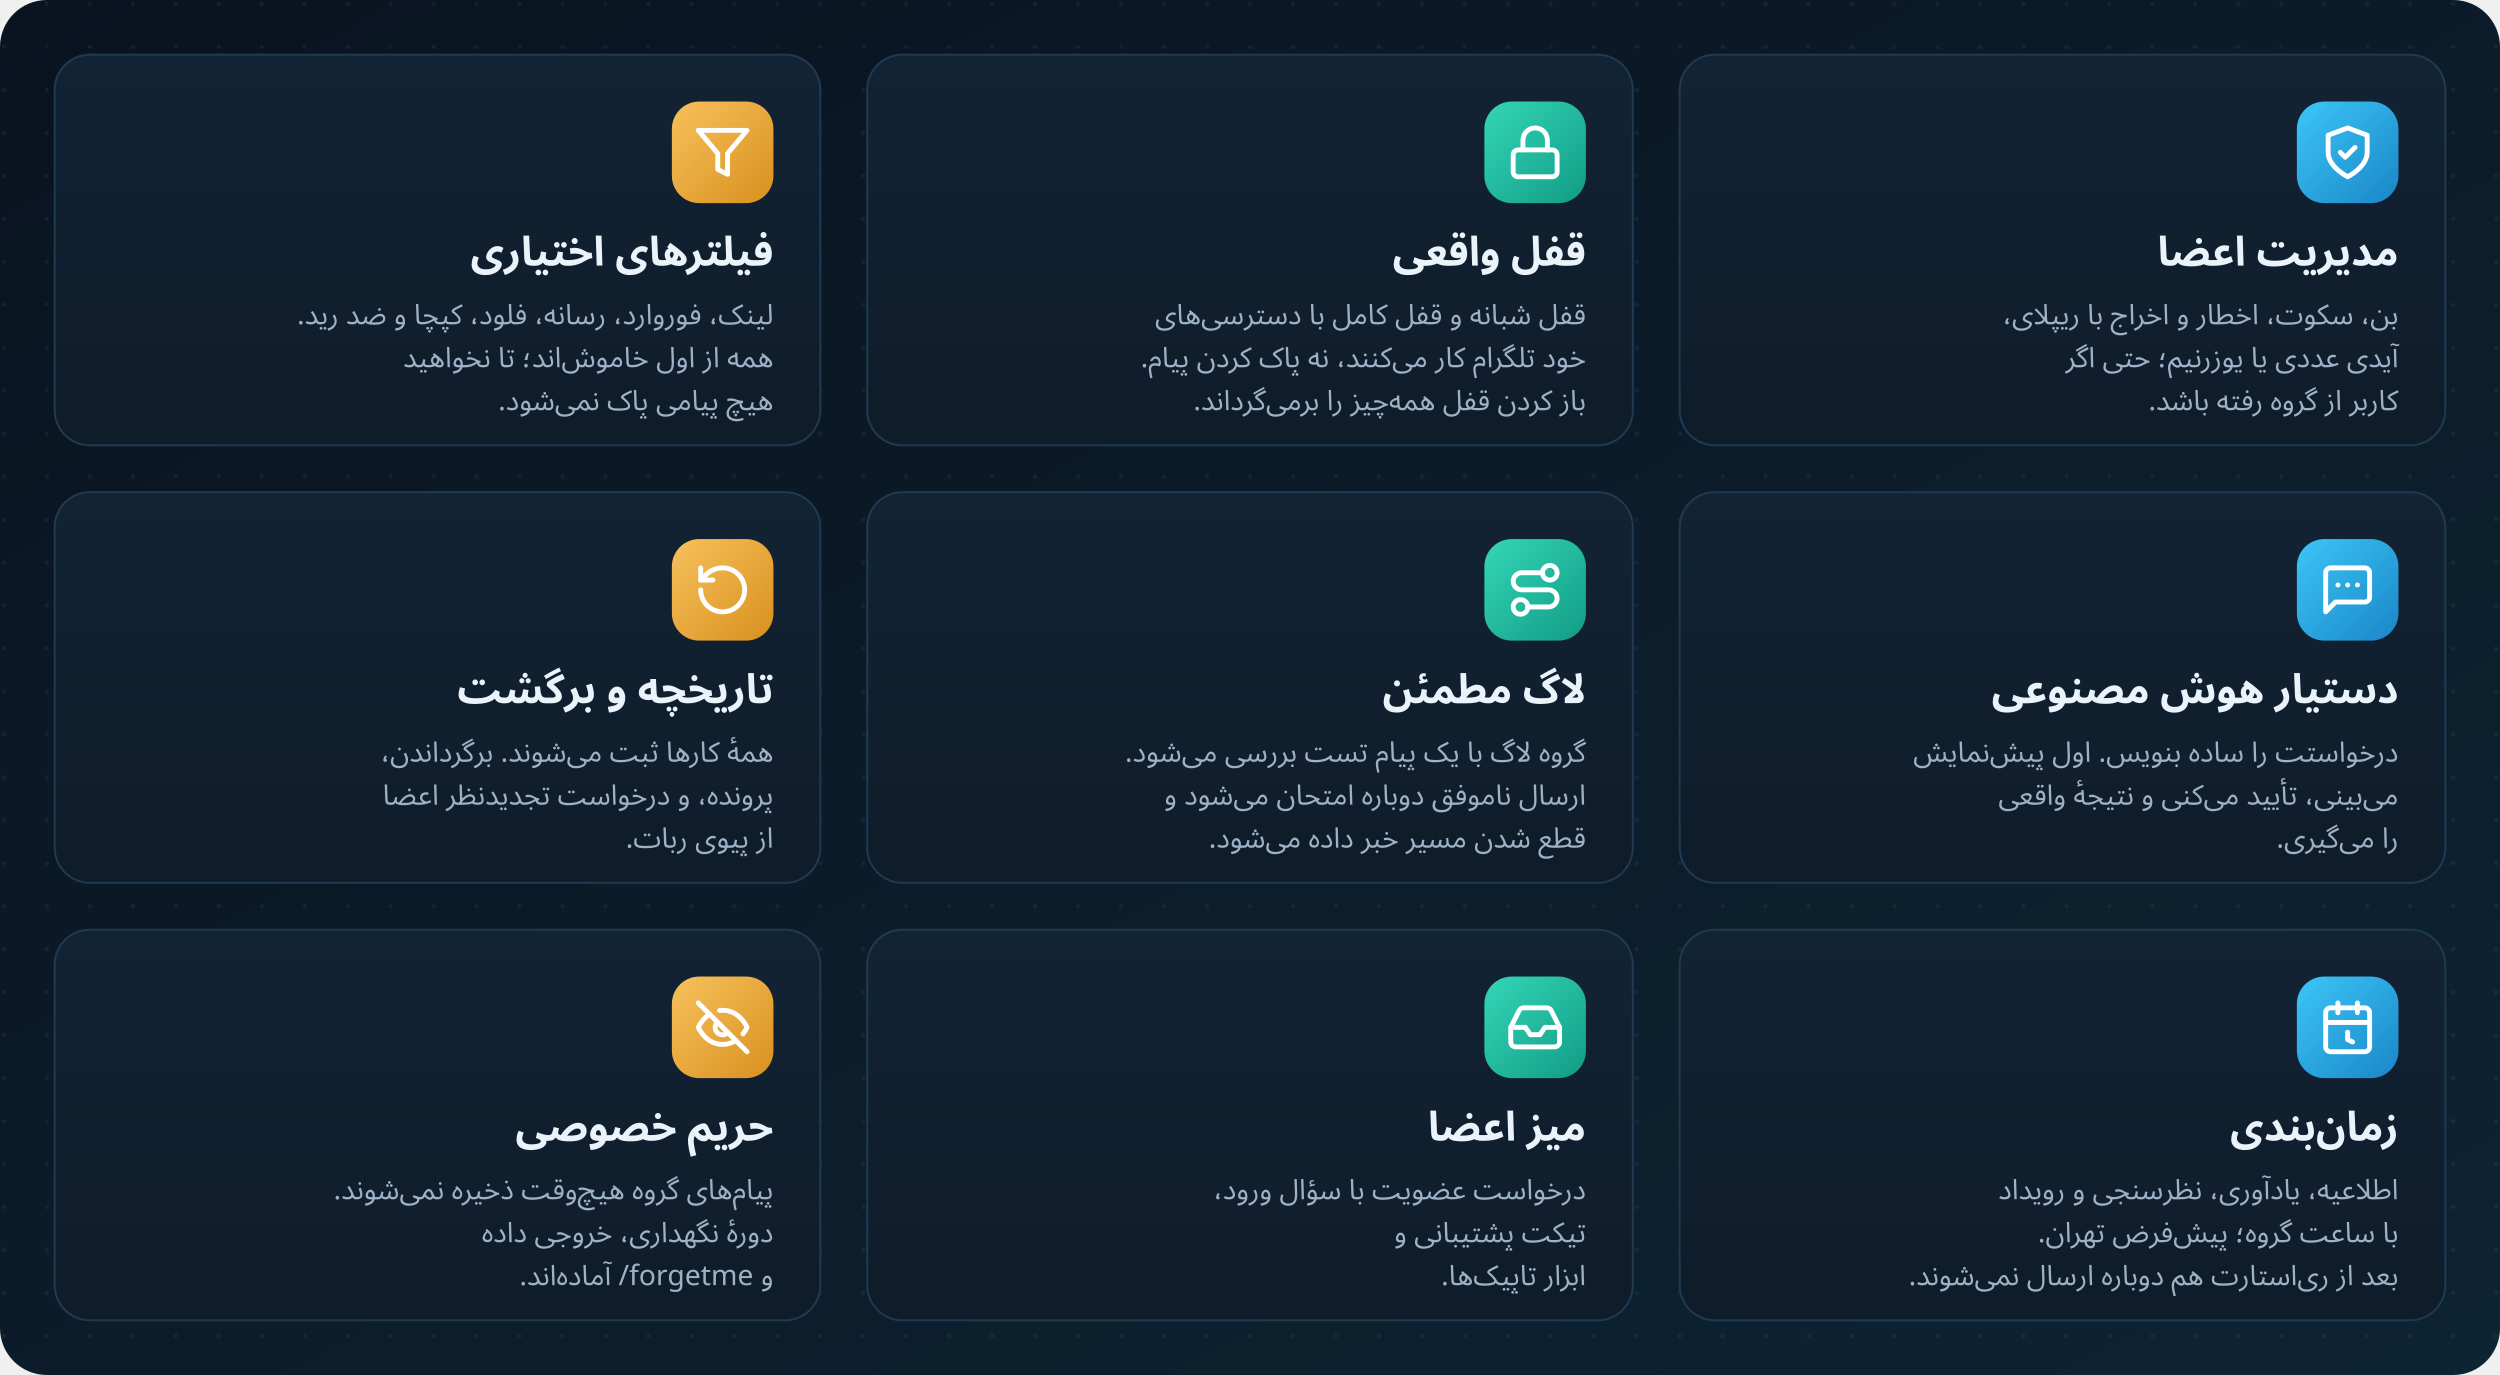
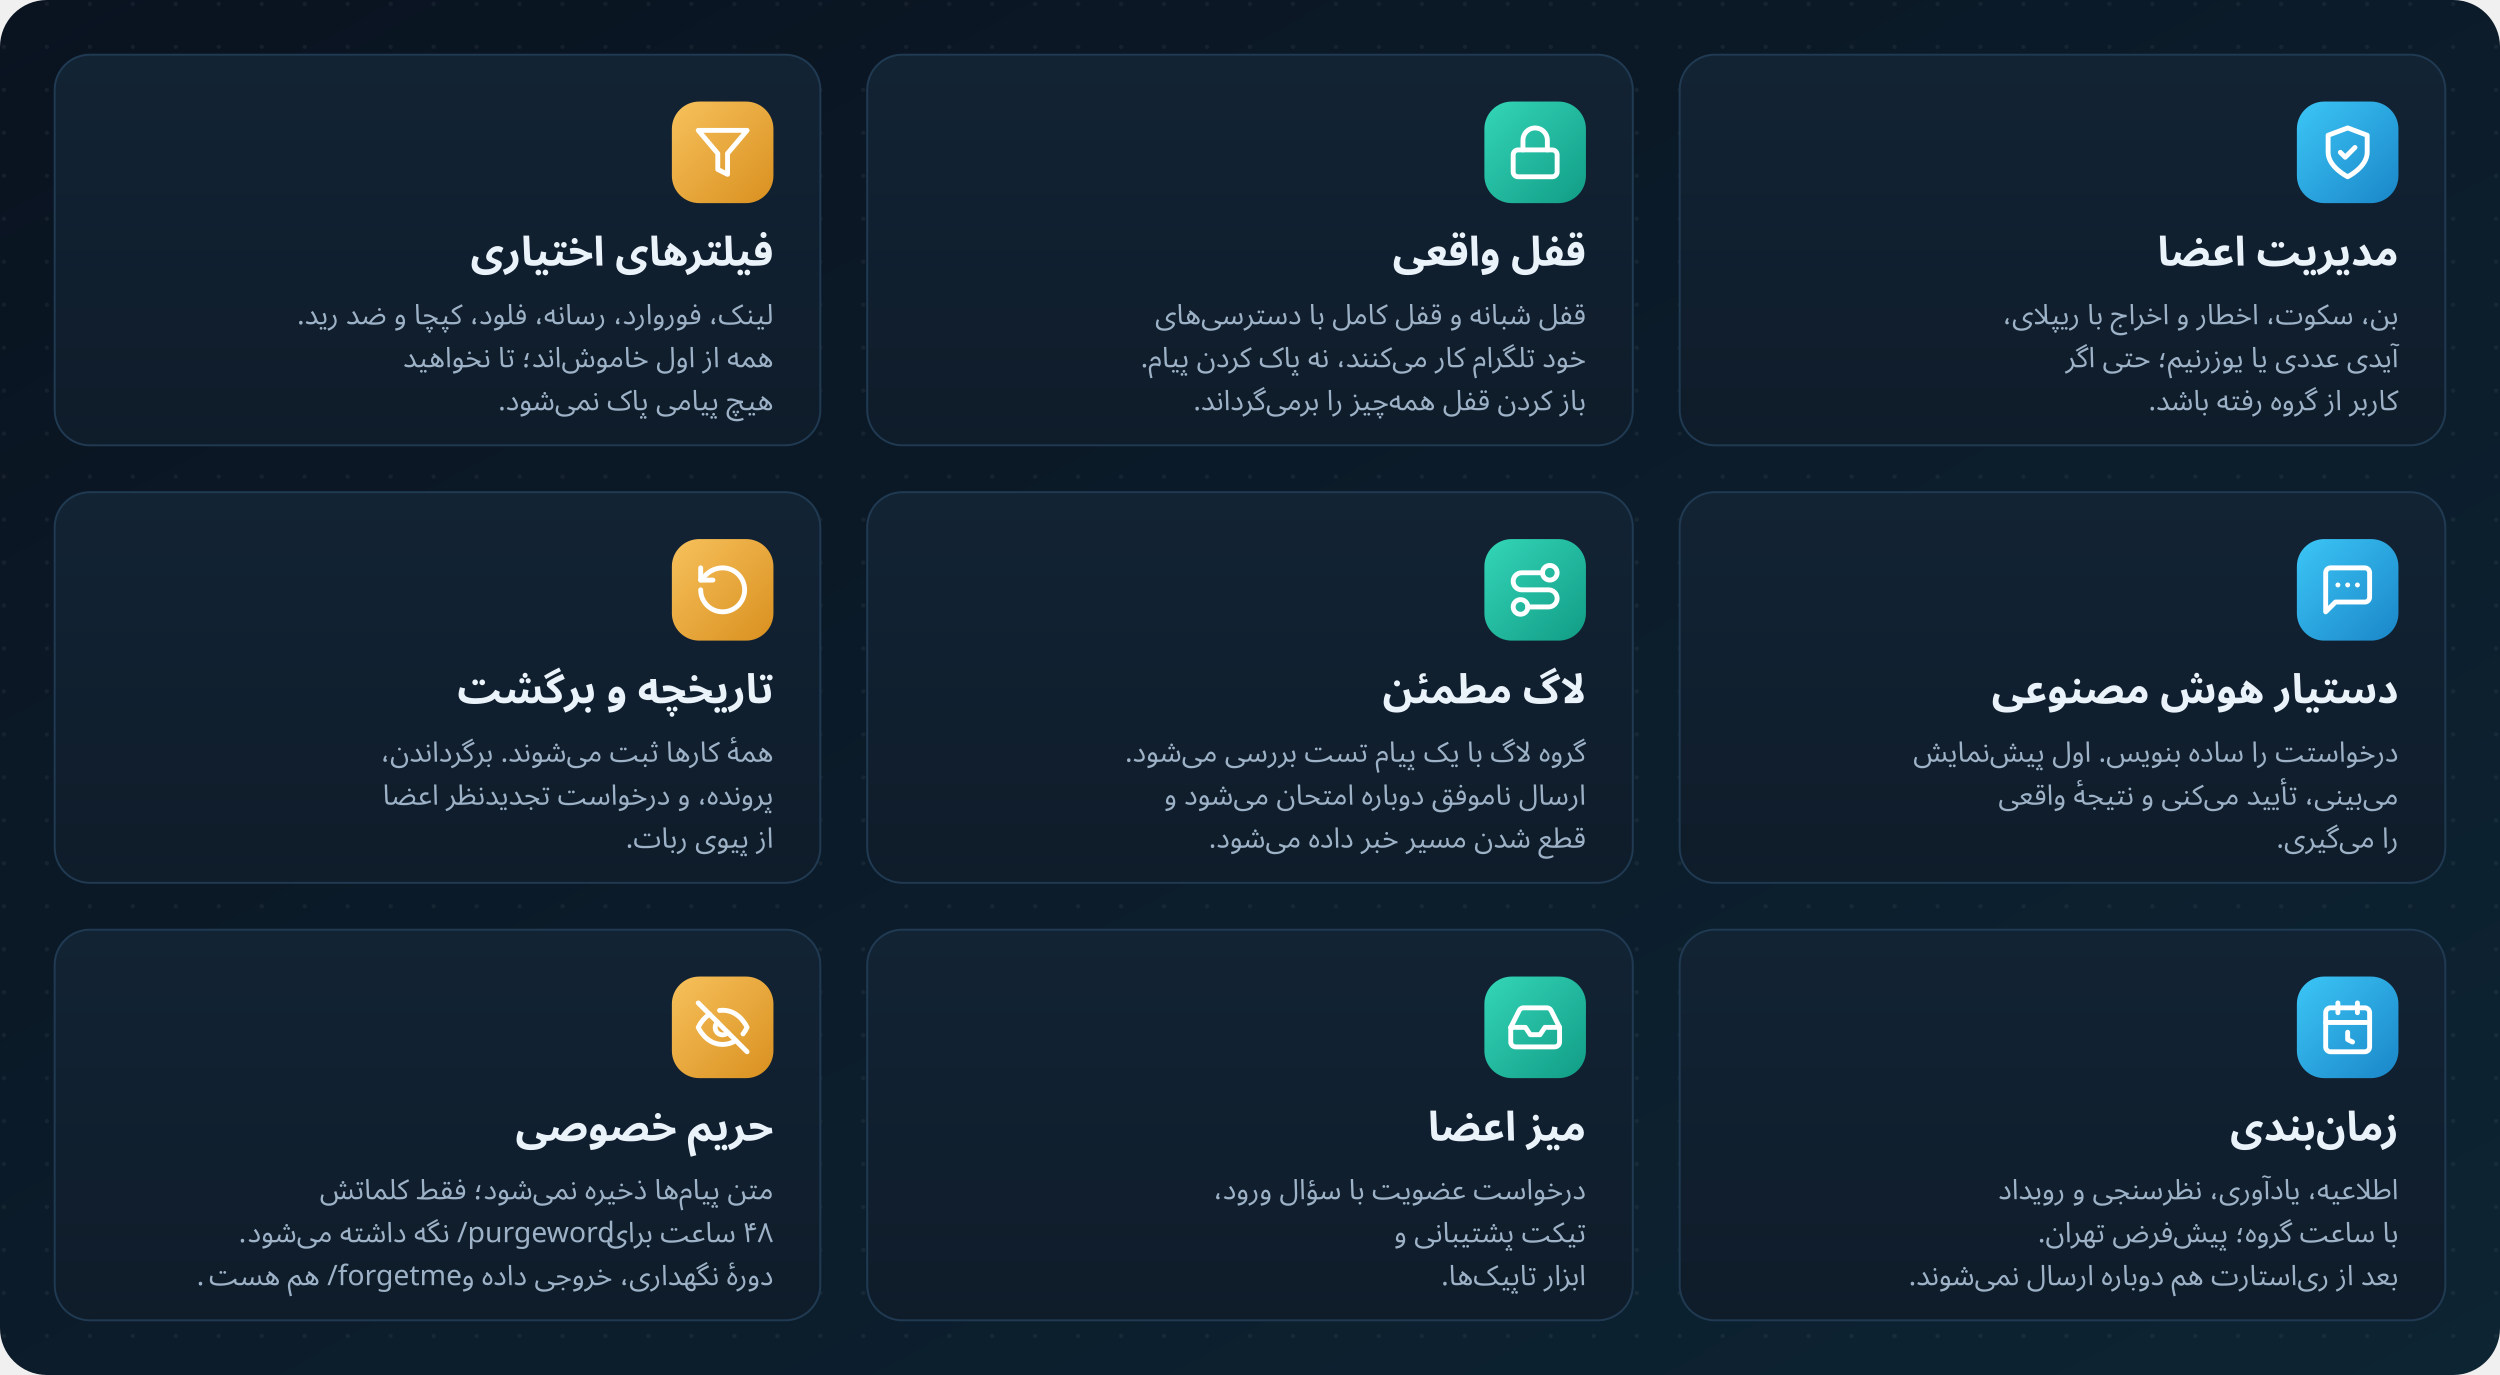
<svg xmlns="http://www.w3.org/2000/svg" width="1280" height="704" viewBox="0 0 1280 704" role="img" aria-label="امکانات">
  <defs>
    <linearGradient id="bg" x1="0" y1="0" x2="1" y2="1">
      <stop offset="0" stop-color="#0A1320" />
      <stop offset="1" stop-color="#0D2433" />
    </linearGradient>
    <linearGradient id="card" x1="0" y1="0" x2="0" y2="1">
      <stop offset="0" stop-color="#122334" />
      <stop offset="1" stop-color="#0F1C2A" />
    </linearGradient>
    <pattern id="dots" width="22" height="22" patternUnits="userSpaceOnUse">
      <circle cx="2" cy="2" r="1.1" fill="#FFFFFF" fill-opacity="0.05" />
    </pattern>
    <linearGradient id="g-blue" x1="0" y1="0" x2="1" y2="1">
      <stop offset="0" stop-color="#3CC6F6" />
      <stop offset="1" stop-color="#1A86C8" />
    </linearGradient>
    <linearGradient id="g-teal" x1="0" y1="0" x2="1" y2="1">
      <stop offset="0" stop-color="#34D6B8" />
      <stop offset="1" stop-color="#119C86" />
    </linearGradient>
    <linearGradient id="g-amber" x1="0" y1="0" x2="1" y2="1">
      <stop offset="0" stop-color="#F7C15C" />
      <stop offset="1" stop-color="#D9901F" />
    </linearGradient>
    <marker id="arrow" viewBox="0 0 10 10" refX="8" refY="5" markerWidth="7" markerHeight="7" orient="auto-start-reverse">
      <path d="M0 0 L10 5 L0 10 z" fill="#4A7A9C" />
    </marker>
  </defs>
  <rect width="1280" height="704" rx="24" fill="url(#bg)" />
  <rect width="1280" height="704" rx="24" fill="url(#dots)" />
  <rect x="860" y="28" width="392" height="200" rx="18" fill="url(#card)" stroke="#203A52" />
  <rect x="1176" y="52" width="52" height="52" rx="14.0" fill="url(#g-blue)" />
  <g transform="translate(1187.0 63.0) scale(1.250)" fill="none" stroke="#FFFFFF" stroke-width="2" stroke-linecap="round" stroke-linejoin="round">
    <path d="M12 22s8-4 8-10V5l-8-3-8 3v7c0 6 8 10 8 10z" />
    <path d="m9 12 2 2 4-4" />
  </g>
  <text x="1228" y="136" font-family="Vazirmatn, 'Segoe UI', Tahoma, 'Noto Sans Arabic', 'Geeza Pro', sans-serif" font-size="21" fill="#EAF2FA" font-weight="700" direction="rtl" text-anchor="start">مدیریت اعضا</text>
  <text x="1228" y="166" font-family="Vazirmatn, 'Segoe UI', Tahoma, 'Noto Sans Arabic', 'Geeza Pro', sans-serif" font-size="14.5" fill="#9DB2C7" direction="rtl" text-anchor="start">بن، سکوت، اخطار و اخراج با ریپلای،</text>
  <text x="1228" y="188" font-family="Vazirmatn, 'Segoe UI', Tahoma, 'Noto Sans Arabic', 'Geeza Pro', sans-serif" font-size="14.5" fill="#9DB2C7" direction="rtl" text-anchor="start">آیدی عددی یا یوزرنیم؛ حتی اگر</text>
  <text x="1228" y="210" font-family="Vazirmatn, 'Segoe UI', Tahoma, 'Noto Sans Arabic', 'Geeza Pro', sans-serif" font-size="14.5" fill="#9DB2C7" direction="rtl" text-anchor="start">کاربر از گروه رفته باشد⁦.⁩</text>
  <rect x="444" y="28" width="392" height="200" rx="18" fill="url(#card)" stroke="#203A52" />
  <rect x="760" y="52" width="52" height="52" rx="14.0" fill="url(#g-teal)" />
  <g transform="translate(771.0 63.0) scale(1.250)" fill="none" stroke="#FFFFFF" stroke-width="2" stroke-linecap="round" stroke-linejoin="round">
    <rect x="3" y="11" width="18" height="11" rx="2" />
    <path d="M7 11V7a5 5 0 0 1 10 0v4" />
  </g>
  <text x="812" y="136" font-family="Vazirmatn, 'Segoe UI', Tahoma, 'Noto Sans Arabic', 'Geeza Pro', sans-serif" font-size="21" fill="#EAF2FA" font-weight="700" direction="rtl" text-anchor="start">قفل واقعی</text>
  <text x="812" y="166" font-family="Vazirmatn, 'Segoe UI', Tahoma, 'Noto Sans Arabic', 'Geeza Pro', sans-serif" font-size="14.5" fill="#9DB2C7" direction="rtl" text-anchor="start">قفل شبانه و قفل کامل با دسترسی‌های</text>
  <text x="812" y="188" font-family="Vazirmatn, 'Segoe UI', Tahoma, 'Noto Sans Arabic', 'Geeza Pro', sans-serif" font-size="14.5" fill="#9DB2C7" direction="rtl" text-anchor="start">خود تلگرام کار می‌کنند، نه پاک کردن پیام⁦.⁩</text>
  <text x="812" y="210" font-family="Vazirmatn, 'Segoe UI', Tahoma, 'Noto Sans Arabic', 'Geeza Pro', sans-serif" font-size="14.5" fill="#9DB2C7" direction="rtl" text-anchor="start">باز کردن قفل همه‌چیز را برمی‌گرداند⁦.⁩</text>
  <rect x="28" y="28" width="392" height="200" rx="18" fill="url(#card)" stroke="#203A52" />
  <rect x="344" y="52" width="52" height="52" rx="14.0" fill="url(#g-amber)" />
  <g transform="translate(355.0 63.0) scale(1.250)" fill="none" stroke="#FFFFFF" stroke-width="2" stroke-linecap="round" stroke-linejoin="round">
    <path d="M22 3H2l8 9.46V19l4 2v-8.54L22 3z" />
  </g>
  <text x="396" y="136" font-family="Vazirmatn, 'Segoe UI', Tahoma, 'Noto Sans Arabic', 'Geeza Pro', sans-serif" font-size="21" fill="#EAF2FA" font-weight="700" direction="rtl" text-anchor="start">فیلترهای اختیاری</text>
  <text x="396" y="166" font-family="Vazirmatn, 'Segoe UI', Tahoma, 'Noto Sans Arabic', 'Geeza Pro', sans-serif" font-size="14.5" fill="#9DB2C7" direction="rtl" text-anchor="start">لینک، فوروارد، رسانه، فلود، کپچا و ضد رید⁦.⁩</text>
  <text x="396" y="188" font-family="Vazirmatn, 'Segoe UI', Tahoma, 'Noto Sans Arabic', 'Geeza Pro', sans-serif" font-size="14.5" fill="#9DB2C7" direction="rtl" text-anchor="start">همه از اول خاموش‌اند؛ تا نخواهید</text>
  <text x="396" y="210" font-family="Vazirmatn, 'Segoe UI', Tahoma, 'Noto Sans Arabic', 'Geeza Pro', sans-serif" font-size="14.5" fill="#9DB2C7" direction="rtl" text-anchor="start">هیچ پیامی پاک نمی‌شود⁦.⁩</text>
  <rect x="860" y="252" width="392" height="200" rx="18" fill="url(#card)" stroke="#203A52" />
  <rect x="1176" y="276" width="52" height="52" rx="14.0" fill="url(#g-blue)" />
  <g transform="translate(1187.0 287.0) scale(1.250)" fill="none" stroke="#FFFFFF" stroke-width="2" stroke-linecap="round" stroke-linejoin="round">
    <path d="M21 15a2 2 0 0 1-2 2H7l-4 4V5a2 2 0 0 1 2-2h14a2 2 0 0 1 2 2z" />
    <path d="M8 10h.01M12 10h.01M16 10h.01" />
  </g>
  <text x="1228" y="360" font-family="Vazirmatn, 'Segoe UI', Tahoma, 'Noto Sans Arabic', 'Geeza Pro', sans-serif" font-size="21" fill="#EAF2FA" font-weight="700" direction="rtl" text-anchor="start">دستیار هوش مصنوعی</text>
  <text x="1228" y="390" font-family="Vazirmatn, 'Segoe UI', Tahoma, 'Noto Sans Arabic', 'Geeza Pro', sans-serif" font-size="14.5" fill="#9DB2C7" direction="rtl" text-anchor="start">درخواستت را ساده بنویس⁦.⁩ اول پیش‌نمایش</text>
  <text x="1228" y="412" font-family="Vazirmatn, 'Segoe UI', Tahoma, 'Noto Sans Arabic', 'Geeza Pro', sans-serif" font-size="14.5" fill="#9DB2C7" direction="rtl" text-anchor="start">می‌بینی، تأیید می‌کنی و نتیجهٔ واقعی</text>
  <text x="1228" y="434" font-family="Vazirmatn, 'Segoe UI', Tahoma, 'Noto Sans Arabic', 'Geeza Pro', sans-serif" font-size="14.5" fill="#9DB2C7" direction="rtl" text-anchor="start">را می‌گیری⁦.⁩</text>
  <rect x="444" y="252" width="392" height="200" rx="18" fill="url(#card)" stroke="#203A52" />
  <rect x="760" y="276" width="52" height="52" rx="14.0" fill="url(#g-teal)" />
  <g transform="translate(771.0 287.0) scale(1.250)" fill="none" stroke="#FFFFFF" stroke-width="2" stroke-linecap="round" stroke-linejoin="round">
    <circle cx="6" cy="19" r="3" />
    <path d="M9 19h8.5a3.5 3.5 0 0 0 0-7h-11a3.5 3.5 0 0 1 0-7H15" />
    <circle cx="18" cy="5" r="3" />
  </g>
  <text x="812" y="360" font-family="Vazirmatn, 'Segoe UI', Tahoma, 'Noto Sans Arabic', 'Geeza Pro', sans-serif" font-size="21" fill="#EAF2FA" font-weight="700" direction="rtl" text-anchor="start">لاگ مطمئن</text>
  <text x="812" y="390" font-family="Vazirmatn, 'Segoe UI', Tahoma, 'Noto Sans Arabic', 'Geeza Pro', sans-serif" font-size="14.5" fill="#9DB2C7" direction="rtl" text-anchor="start">گروه لاگ با یک پیام تست بررسی می‌شود⁦.⁩</text>
  <text x="812" y="412" font-family="Vazirmatn, 'Segoe UI', Tahoma, 'Noto Sans Arabic', 'Geeza Pro', sans-serif" font-size="14.5" fill="#9DB2C7" direction="rtl" text-anchor="start">ارسال ناموفق دوباره امتحان می‌شود و</text>
  <text x="812" y="434" font-family="Vazirmatn, 'Segoe UI', Tahoma, 'Noto Sans Arabic', 'Geeza Pro', sans-serif" font-size="14.5" fill="#9DB2C7" direction="rtl" text-anchor="start">قطع شدن مسیر خبر داده می‌شود⁦.⁩</text>
  <rect x="28" y="252" width="392" height="200" rx="18" fill="url(#card)" stroke="#203A52" />
  <rect x="344" y="276" width="52" height="52" rx="14.0" fill="url(#g-amber)" />
  <g transform="translate(355.0 287.0) scale(1.250)" fill="none" stroke="#FFFFFF" stroke-width="2" stroke-linecap="round" stroke-linejoin="round">
    <path d="M3 12a9 9 0 1 0 9-9 9.75 9.75 0 0 0-6.74 2.74L3 8" />
    <path d="M3 3v5h5" />
  </g>
  <text x="396" y="360" font-family="Vazirmatn, 'Segoe UI', Tahoma, 'Noto Sans Arabic', 'Geeza Pro', sans-serif" font-size="21" fill="#EAF2FA" font-weight="700" direction="rtl" text-anchor="start">تاریخچه و برگشت</text>
  <text x="396" y="390" font-family="Vazirmatn, 'Segoe UI', Tahoma, 'Noto Sans Arabic', 'Geeza Pro', sans-serif" font-size="14.5" fill="#9DB2C7" direction="rtl" text-anchor="start">همهٔ کارها ثبت می‌شوند⁦.⁩ برگرداندن،</text>
  <text x="396" y="412" font-family="Vazirmatn, 'Segoe UI', Tahoma, 'Noto Sans Arabic', 'Geeza Pro', sans-serif" font-size="14.5" fill="#9DB2C7" direction="rtl" text-anchor="start">پرونده، و درخواست تجدیدنظر اعضا</text>
  <text x="396" y="434" font-family="Vazirmatn, 'Segoe UI', Tahoma, 'Noto Sans Arabic', 'Geeza Pro', sans-serif" font-size="14.5" fill="#9DB2C7" direction="rtl" text-anchor="start">از پیوی ربات⁦.⁩</text>
  <rect x="860" y="476" width="392" height="200" rx="18" fill="url(#card)" stroke="#203A52" />
  <rect x="1176" y="500" width="52" height="52" rx="14.0" fill="url(#g-blue)" />
  <g transform="translate(1187.0 511.0) scale(1.250)" fill="none" stroke="#FFFFFF" stroke-width="2" stroke-linecap="round" stroke-linejoin="round">
    <rect x="3" y="4" width="18" height="18" rx="2" />
    <path d="M16 2v4M8 2v4M3 10h18" />
    <path d="M12 14v3l2 1" />
  </g>
  <text x="1228" y="584" font-family="Vazirmatn, 'Segoe UI', Tahoma, 'Noto Sans Arabic', 'Geeza Pro', sans-serif" font-size="21" fill="#EAF2FA" font-weight="700" direction="rtl" text-anchor="start">زمان‌بندی</text>
  <text x="1228" y="614" font-family="Vazirmatn, 'Segoe UI', Tahoma, 'Noto Sans Arabic', 'Geeza Pro', sans-serif" font-size="14.5" fill="#9DB2C7" direction="rtl" text-anchor="start">اطلاعیه، یادآوری، نظرسنجی و رویداد</text>
  <text x="1228" y="636" font-family="Vazirmatn, 'Segoe UI', Tahoma, 'Noto Sans Arabic', 'Geeza Pro', sans-serif" font-size="14.5" fill="#9DB2C7" direction="rtl" text-anchor="start">با ساعت گروه؛ پیش‌فرض تهران⁦.⁩</text>
  <text x="1228" y="658" font-family="Vazirmatn, 'Segoe UI', Tahoma, 'Noto Sans Arabic', 'Geeza Pro', sans-serif" font-size="14.5" fill="#9DB2C7" direction="rtl" text-anchor="start">بعد از ری‌استارت هم دوباره ارسال نمی‌شوند⁦.⁩</text>
  <rect x="444" y="476" width="392" height="200" rx="18" fill="url(#card)" stroke="#203A52" />
  <rect x="760" y="500" width="52" height="52" rx="14.0" fill="url(#g-teal)" />
  <g transform="translate(771.0 511.0) scale(1.250)" fill="none" stroke="#FFFFFF" stroke-width="2" stroke-linecap="round" stroke-linejoin="round">
    <path d="M22 12h-6l-2 3h-4l-2-3H2" />
    <path d="M5.45 5.11 2 12v6a2 2 0 0 0 2 2h16a2 2 0 0 0 2-2v-6l-3.45-6.89A2 2 0 0 0 16.76 4H7.24a2 2 0 0 0-1.79 1.11z" />
  </g>
  <text x="812" y="584" font-family="Vazirmatn, 'Segoe UI', Tahoma, 'Noto Sans Arabic', 'Geeza Pro', sans-serif" font-size="21" fill="#EAF2FA" font-weight="700" direction="rtl" text-anchor="start">میز اعضا</text>
  <text x="812" y="614" font-family="Vazirmatn, 'Segoe UI', Tahoma, 'Noto Sans Arabic', 'Geeza Pro', sans-serif" font-size="14.5" fill="#9DB2C7" direction="rtl" text-anchor="start">درخواست عضویت با سؤال ورود،</text>
  <text x="812" y="636" font-family="Vazirmatn, 'Segoe UI', Tahoma, 'Noto Sans Arabic', 'Geeza Pro', sans-serif" font-size="14.5" fill="#9DB2C7" direction="rtl" text-anchor="start">تیکت پشتیبانی و</text>
  <text x="812" y="658" font-family="Vazirmatn, 'Segoe UI', Tahoma, 'Noto Sans Arabic', 'Geeza Pro', sans-serif" font-size="14.5" fill="#9DB2C7" direction="rtl" text-anchor="start">ابزار تاپیک‌ها⁦.⁩</text>
  <rect x="28" y="476" width="392" height="200" rx="18" fill="url(#card)" stroke="#203A52" />
  <rect x="344" y="500" width="52" height="52" rx="14.0" fill="url(#g-amber)" />
  <g transform="translate(355.0 511.0) scale(1.250)" fill="none" stroke="#FFFFFF" stroke-width="2" stroke-linecap="round" stroke-linejoin="round">
    <path d="M9.88 9.88a3 3 0 1 0 4.24 4.24" />
    <path d="M10.73 5.08A10.43 10.43 0 0 1 12 5c7 0 10 7 10 7a13.16 13.16 0 0 1-1.67 2.68" />
    <path d="M6.61 6.61A13.526 13.526 0 0 0 2 12s3 7 10 7a9.74 9.74 0 0 0 5.39-1.61" />
    <path d="M2 2l20 20" />
  </g>
  <text x="396" y="584" font-family="Vazirmatn, 'Segoe UI', Tahoma, 'Noto Sans Arabic', 'Geeza Pro', sans-serif" font-size="21" fill="#EAF2FA" font-weight="700" direction="rtl" text-anchor="start">حریم خصوصی</text>
-   <text x="396" y="614" font-family="Vazirmatn, 'Segoe UI', Tahoma, 'Noto Sans Arabic', 'Geeza Pro', sans-serif" font-size="14.5" fill="#9DB2C7" direction="rtl" text-anchor="start">پیام‌های گروه هیچ‌وقت ذخیره نمی‌شوند⁦.⁩</text>
-   <text x="396" y="636" font-family="Vazirmatn, 'Segoe UI', Tahoma, 'Noto Sans Arabic', 'Geeza Pro', sans-serif" font-size="14.5" fill="#9DB2C7" direction="rtl" text-anchor="start">دورهٔ نگهداری، خروجی داده</text>
-   <text x="396" y="658" font-family="Vazirmatn, 'Segoe UI', Tahoma, 'Noto Sans Arabic', 'Geeza Pro', sans-serif" font-size="14.5" fill="#9DB2C7" direction="rtl" text-anchor="start">و ⁦/forgetme⁩ آماده‌اند⁦.⁩</text>
+   <text x="396" y="614" font-family="Vazirmatn, 'Segoe UI', Tahoma, 'Noto Sans Arabic', 'Geeza Pro', sans-serif" font-size="14.5" fill="#9DB2C7" direction="rtl" text-anchor="start">متن پیام‌ها ذخیره نمی‌شود؛ فقط کلماتش</text>
+   <text x="396.0" y="636" font-family="Vazirmatn, 'Segoe UI', Tahoma, 'Noto Sans Arabic', 'Geeza Pro', sans-serif" font-size="14.5" fill="#9DB2C7" xml:space="preserve" direction="rtl" text-anchor="start">۴۸ ساعت برای </text>
+   <text x="234.0" y="636" font-family="Vazirmatn, 'Segoe UI', Tahoma, 'Noto Sans Arabic', 'Geeza Pro', sans-serif" font-size="14.5" fill="#9DB2C7" xml:space="preserve" direction="ltr" text-anchor="start">/purgeword</text>
+   <text x="234.0" y="636" font-family="Vazirmatn, 'Segoe UI', Tahoma, 'Noto Sans Arabic', 'Geeza Pro', sans-serif" font-size="14.5" fill="#9DB2C7" xml:space="preserve" direction="rtl" text-anchor="start"> نگه داشته می‌شود</text>
+   <text x="122.2" y="636" font-family="Vazirmatn, 'Segoe UI', Tahoma, 'Noto Sans Arabic', 'Geeza Pro', sans-serif" font-size="14.5" fill="#9DB2C7" xml:space="preserve" direction="ltr" text-anchor="start">.</text>
+   <text x="396.0" y="658" font-family="Vazirmatn, 'Segoe UI', Tahoma, 'Noto Sans Arabic', 'Geeza Pro', sans-serif" font-size="14.5" fill="#9DB2C7" xml:space="preserve" direction="rtl" text-anchor="start">دورهٔ نگهداری، خروجی داده و </text>
+   <text x="167.5" y="658" font-family="Vazirmatn, 'Segoe UI', Tahoma, 'Noto Sans Arabic', 'Geeza Pro', sans-serif" font-size="14.5" fill="#9DB2C7" xml:space="preserve" direction="ltr" text-anchor="start">/forgetme</text>
+   <text x="167.5" y="658" font-family="Vazirmatn, 'Segoe UI', Tahoma, 'Noto Sans Arabic', 'Geeza Pro', sans-serif" font-size="14.5" fill="#9DB2C7" xml:space="preserve" direction="rtl" text-anchor="start"> هم هست</text>
+   <text x="100.7" y="658" font-family="Vazirmatn, 'Segoe UI', Tahoma, 'Noto Sans Arabic', 'Geeza Pro', sans-serif" font-size="14.5" fill="#9DB2C7" xml:space="preserve" direction="ltr" text-anchor="start">.</text>
</svg>
